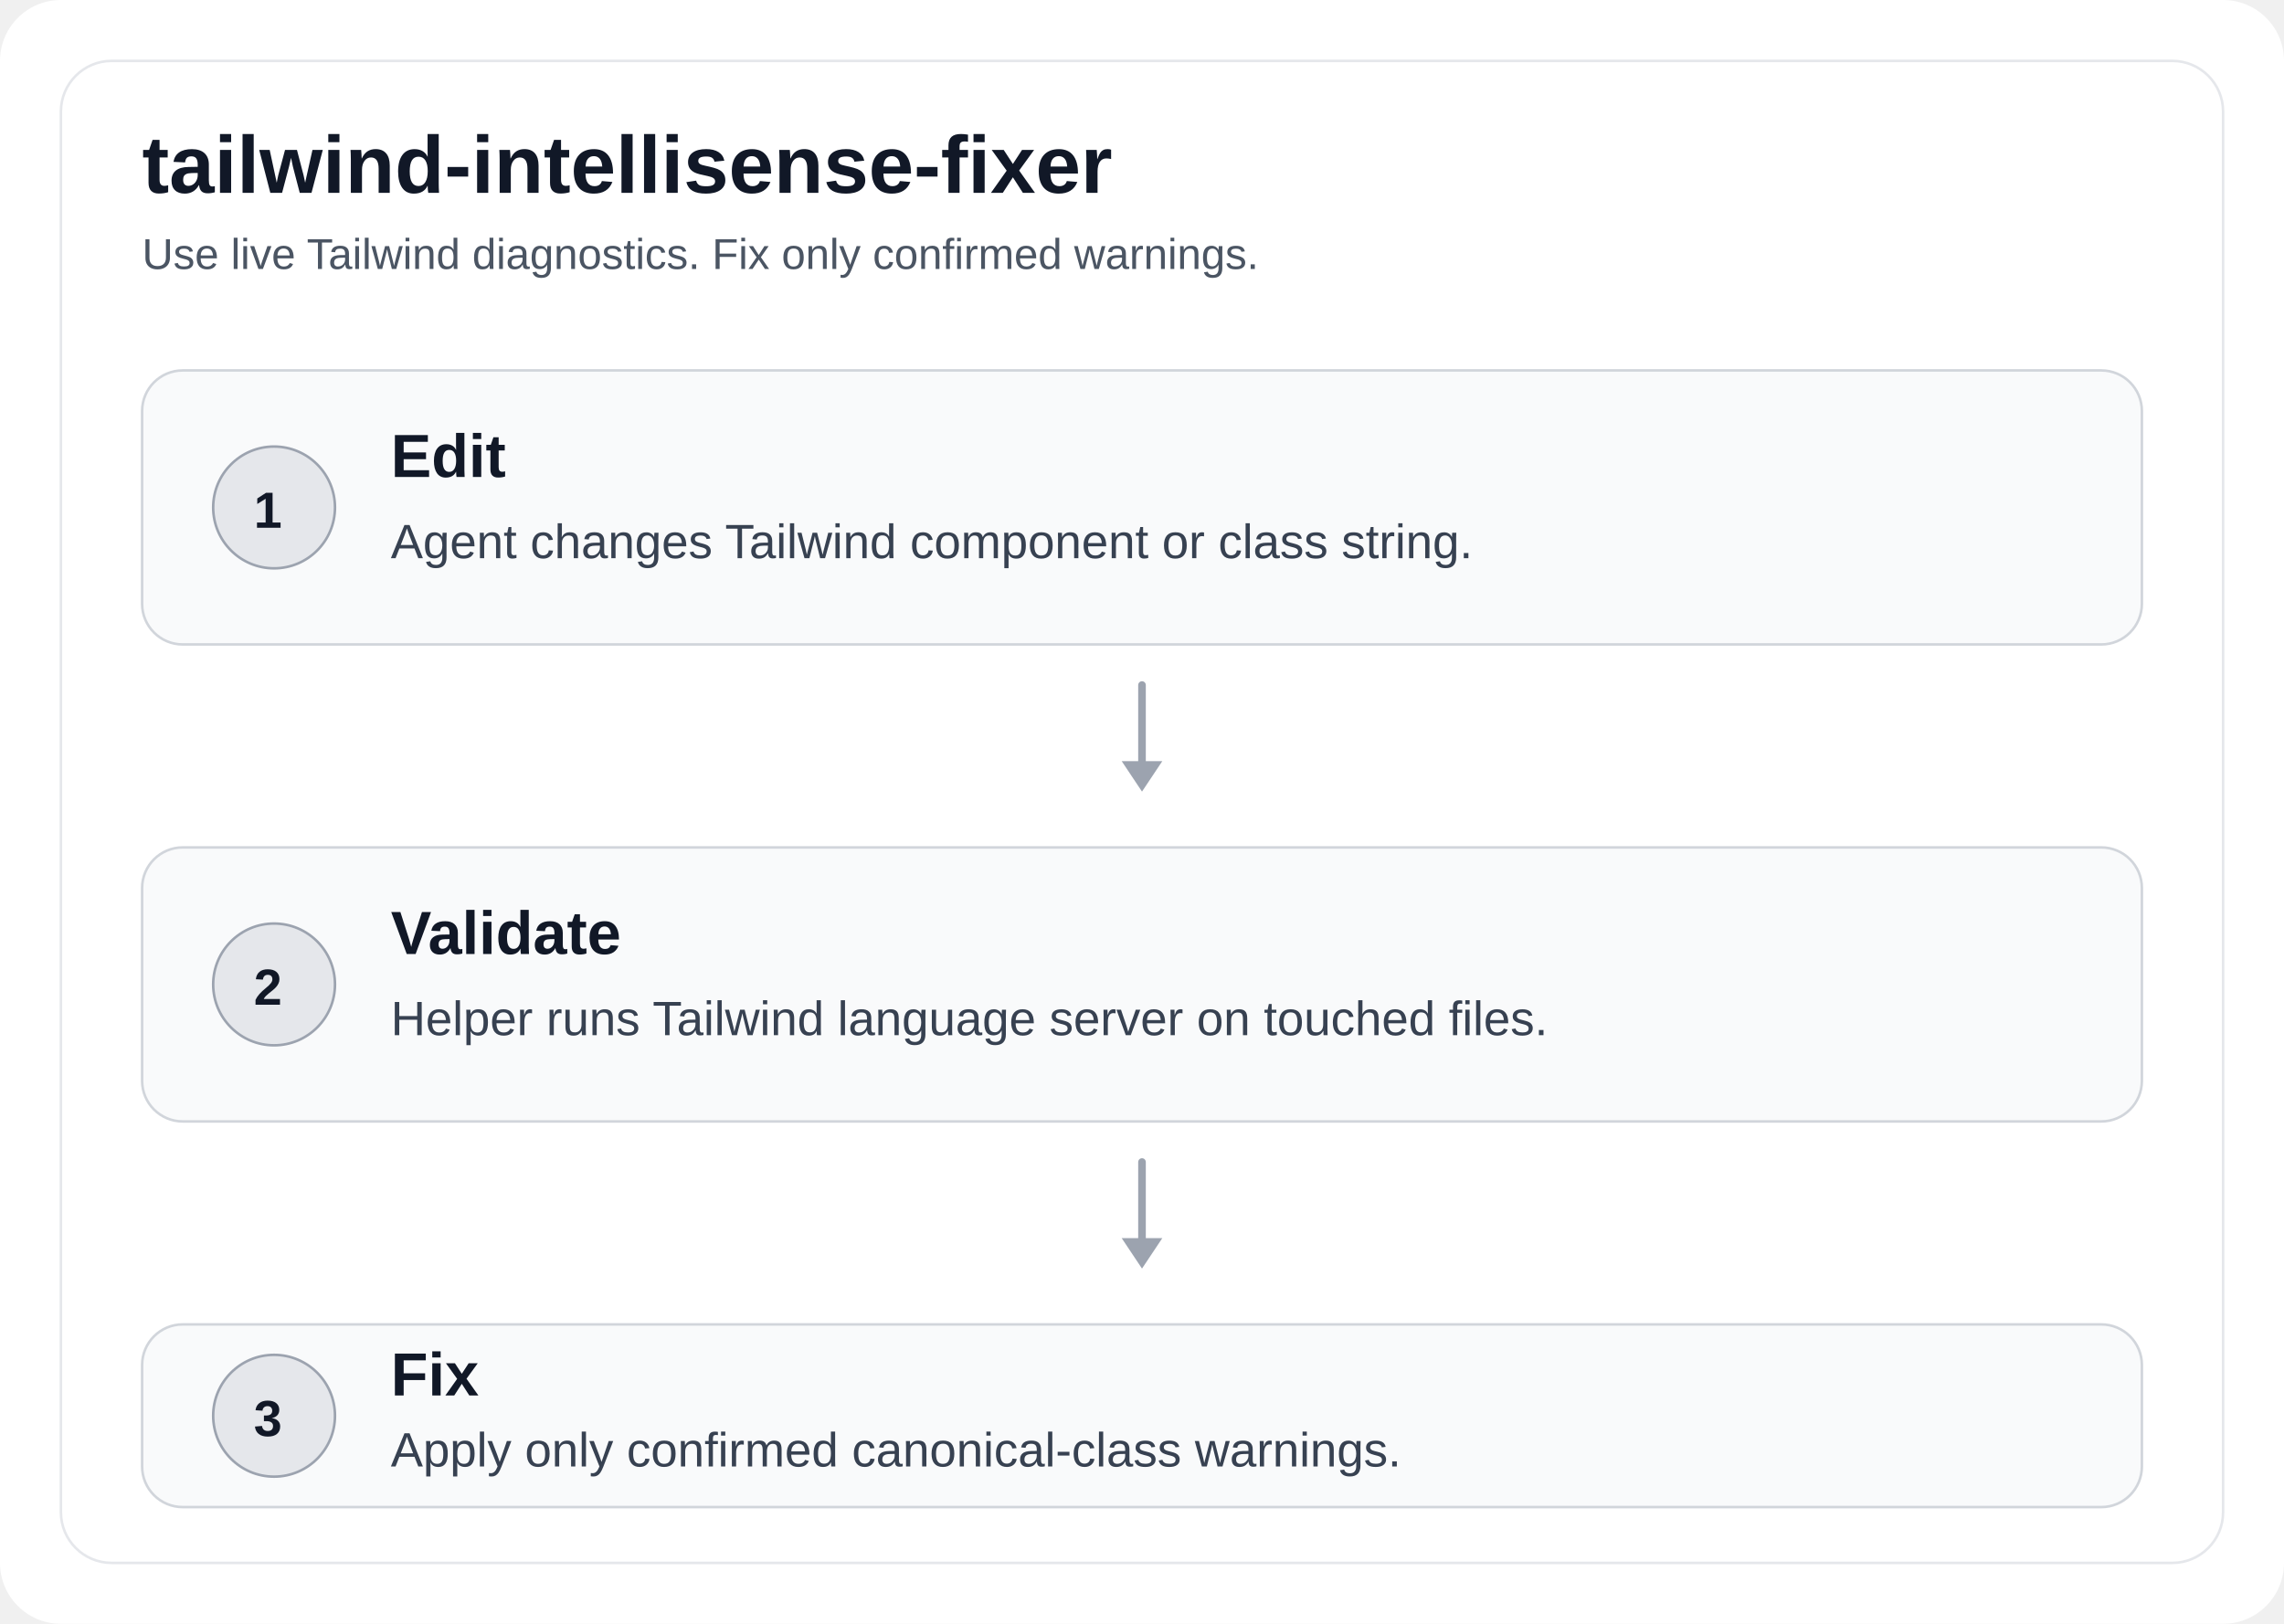
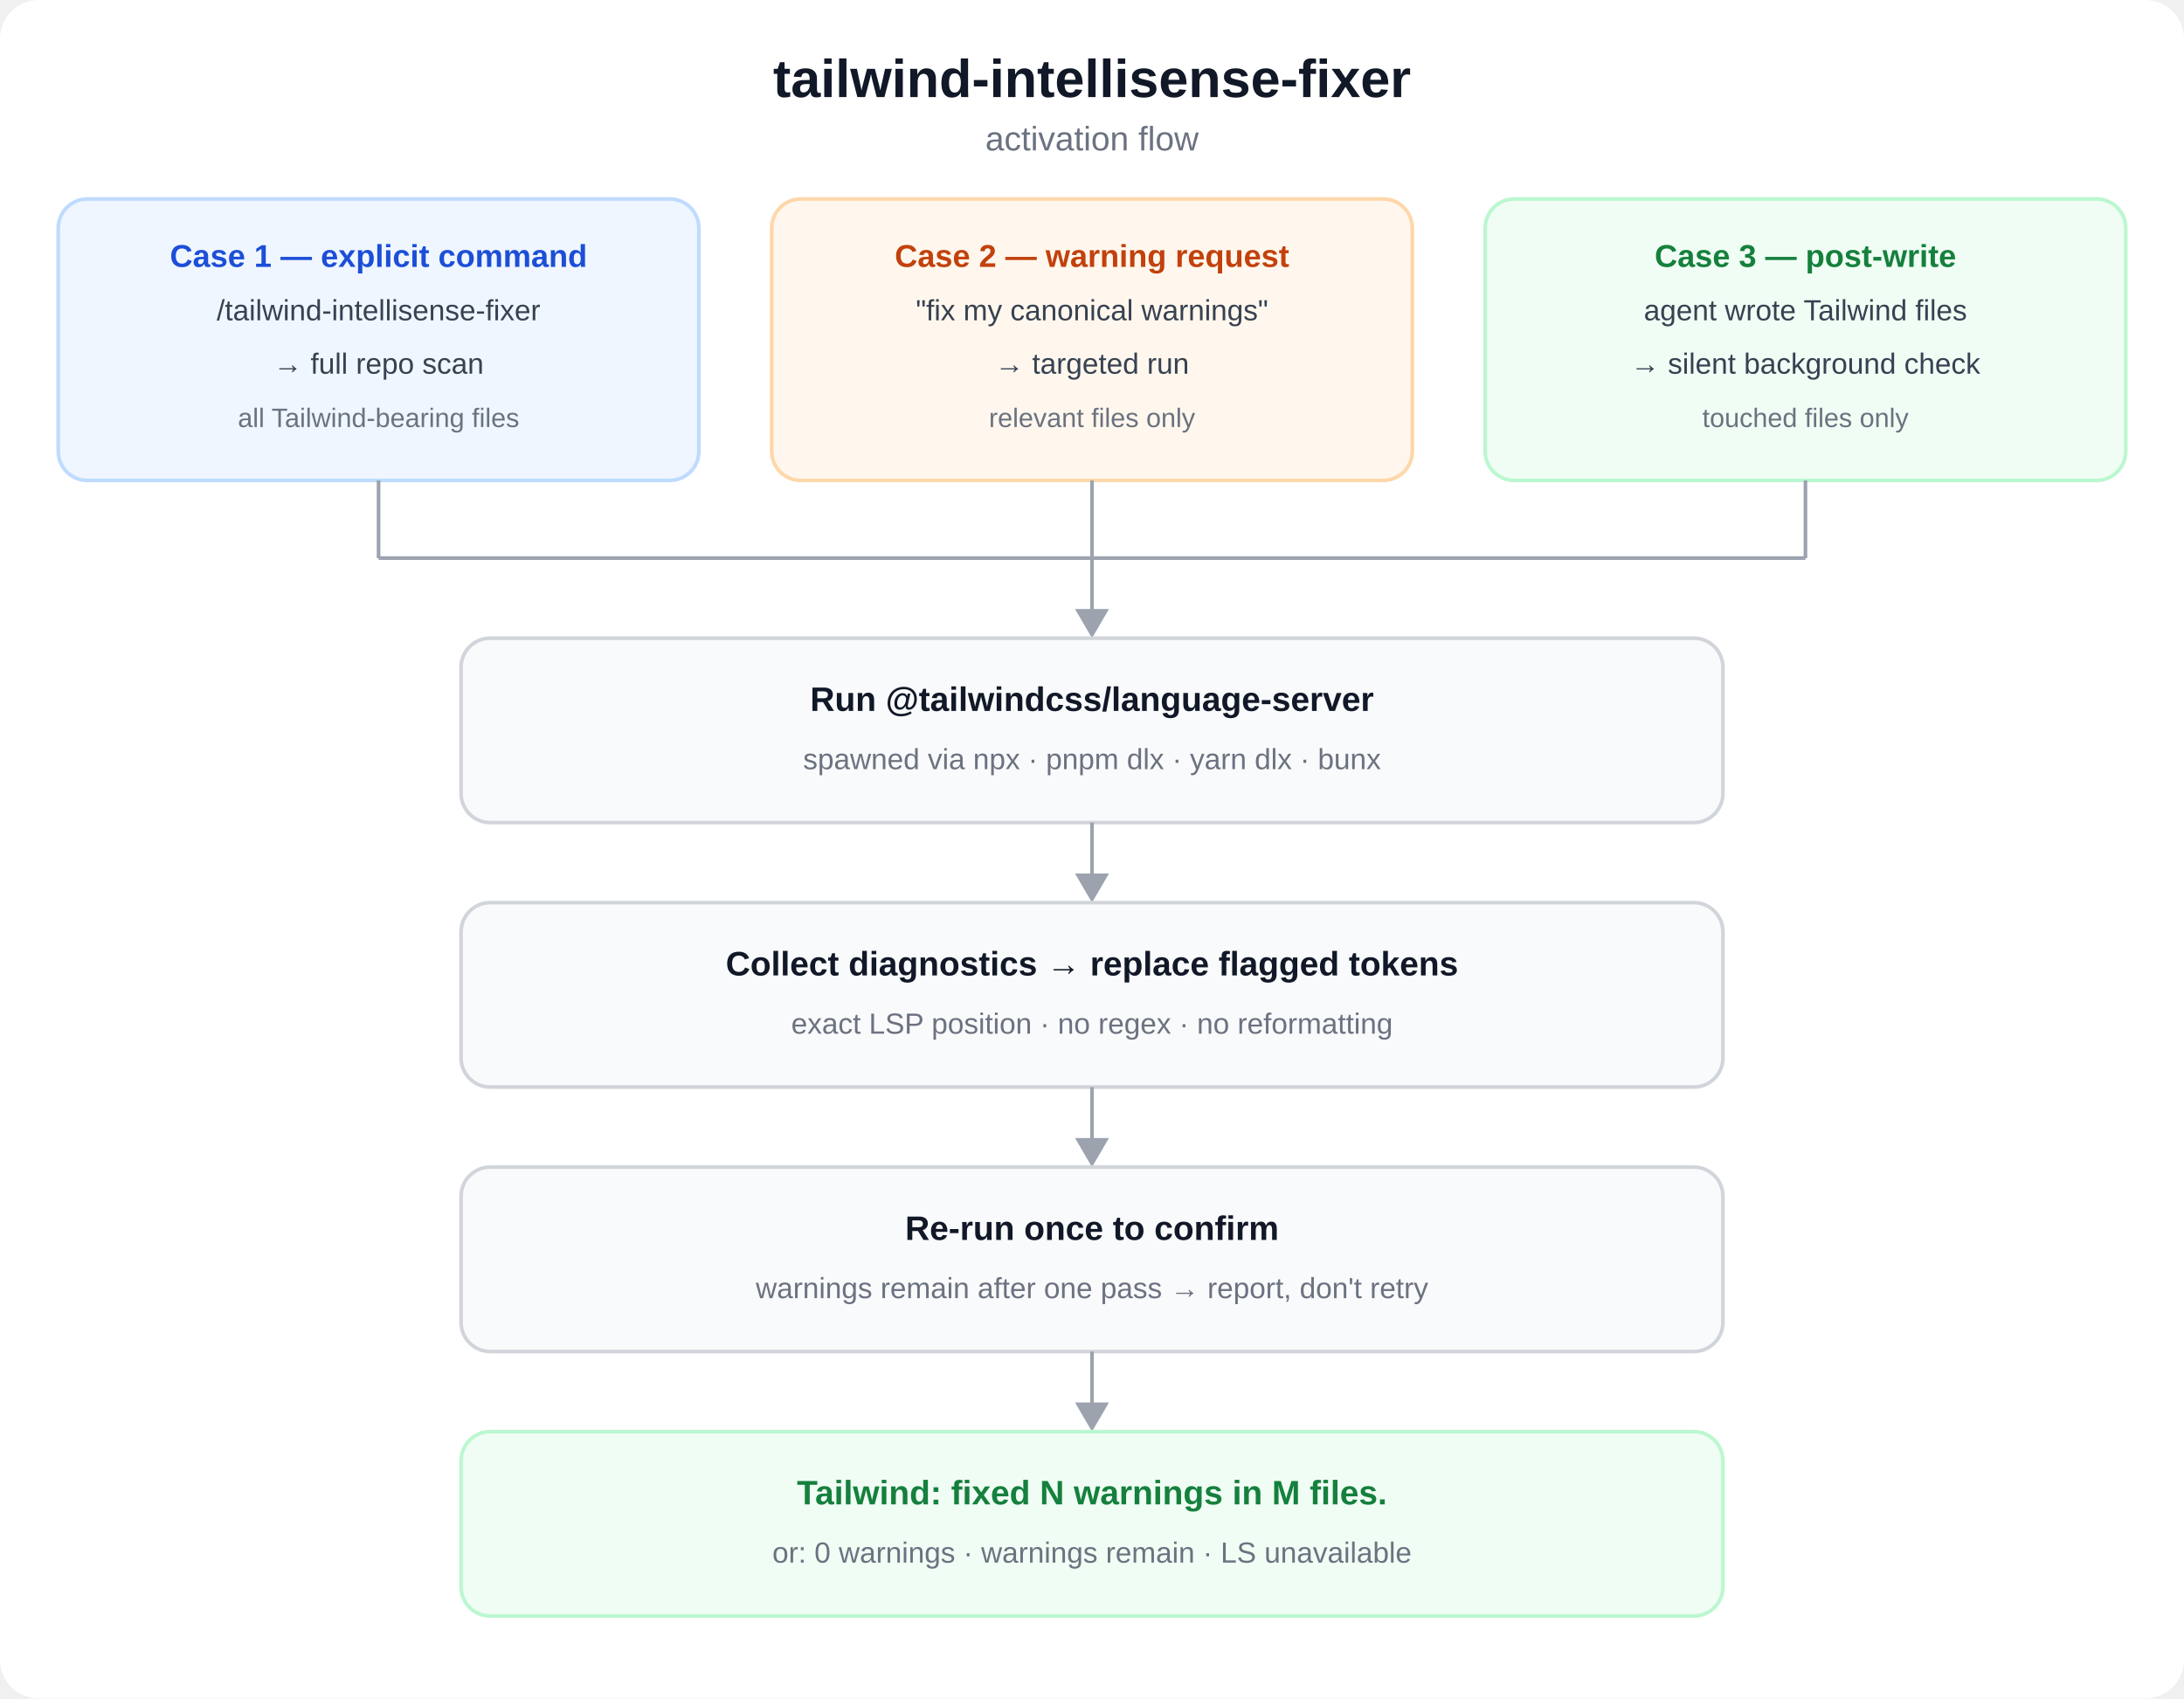
- <svg xmlns="http://www.w3.org/2000/svg" width="900" height="640" viewBox="0 0 900 640" fill="none" role="img" aria-labelledby="title desc">
-   <rect width="900" height="640" rx="24" fill="#FFFFFF" />
-   <rect x="24" y="24" width="852" height="592" rx="20" fill="#FFFFFF" stroke="#E5E7EB" />
-   <text x="56" y="76" fill="#111827" font-family="Arial, Helvetica, sans-serif" font-size="32" font-weight="700">tailwind-intellisense-fixer</text>
-   <text x="56" y="106" fill="#4B5563" font-family="Arial, Helvetica, sans-serif" font-size="17">Use live Tailwind diagnostics. Fix only confirmed warnings.</text>
-   <rect x="56" y="146" width="788" height="108" rx="16" fill="#F9FAFB" stroke="#D1D5DB" />
-   <circle cx="108" cy="200" r="24" fill="#E5E7EB" stroke="#9CA3AF" />
-   <text x="100" y="208" fill="#111827" font-family="Arial, Helvetica, sans-serif" font-size="20" font-weight="700">1</text>
-   <text x="154" y="188" fill="#111827" font-family="Arial, Helvetica, sans-serif" font-size="24" font-weight="700">Edit</text>
-   <text x="154" y="220" fill="#374151" font-family="Arial, Helvetica, sans-serif" font-size="19">Agent changes Tailwind component or class string.</text>
-   <path d="M450 270V302" stroke="#9CA3AF" stroke-width="3" stroke-linecap="round" />
-   <path d="M450 312L442 300H458L450 312Z" fill="#9CA3AF" />
-   <rect x="56" y="334" width="788" height="108" rx="16" fill="#F9FAFB" stroke="#D1D5DB" />
-   <circle cx="108" cy="388" r="24" fill="#E5E7EB" stroke="#9CA3AF" />
-   <text x="100" y="396" fill="#111827" font-family="Arial, Helvetica, sans-serif" font-size="20" font-weight="700">2</text>
-   <text x="154" y="376" fill="#111827" font-family="Arial, Helvetica, sans-serif" font-size="24" font-weight="700">Validate</text>
-   <text x="154" y="408" fill="#374151" font-family="Arial, Helvetica, sans-serif" font-size="19">Helper runs Tailwind language server on touched files.</text>
-   <path d="M450 458V490" stroke="#9CA3AF" stroke-width="3" stroke-linecap="round" />
-   <path d="M450 500L442 488H458L450 500Z" fill="#9CA3AF" />
-   <rect x="56" y="522" width="788" height="72" rx="16" fill="#F9FAFB" stroke="#D1D5DB" />
-   <circle cx="108" cy="558" r="24" fill="#E5E7EB" stroke="#9CA3AF" />
-   <text x="100" y="566" fill="#111827" font-family="Arial, Helvetica, sans-serif" font-size="20" font-weight="700">3</text>
-   <text x="154" y="550" fill="#111827" font-family="Arial, Helvetica, sans-serif" font-size="24" font-weight="700">Fix</text>
-   <text x="154" y="578" fill="#374151" font-family="Arial, Helvetica, sans-serif" font-size="19">Apply only confirmed canonical-class warnings.</text>
+ <svg xmlns="http://www.w3.org/2000/svg" width="900" height="700" viewBox="0 0 900 700" fill="none" role="img" aria-labelledby="title desc">
+   <rect width="900" height="700" rx="16" fill="#FFFFFF" />
+   <text x="450" y="40" text-anchor="middle" font-family="system-ui, Arial, sans-serif" font-size="22" font-weight="700" fill="#111827">tailwind-intellisense-fixer</text>
+   <text x="450" y="62" text-anchor="middle" font-family="system-ui, Arial, sans-serif" font-size="14" fill="#6B7280">activation flow</text>
+   <rect x="24" y="82" width="264" height="116" rx="12" fill="#EFF6FF" stroke="#BFDBFE" stroke-width="1.5" />
+   <text x="156" y="110" text-anchor="middle" font-family="system-ui, Arial, sans-serif" font-size="13" font-weight="700" fill="#1D4ED8">Case 1 — explicit command</text>
+   <text x="156" y="132" text-anchor="middle" font-family="system-ui, Arial, sans-serif" font-size="12" fill="#374151">/tailwind-intellisense-fixer</text>
+   <text x="156" y="154" text-anchor="middle" font-family="system-ui, Arial, sans-serif" font-size="12" fill="#374151">→ full repo scan</text>
+   <text x="156" y="176" text-anchor="middle" font-family="system-ui, Arial, sans-serif" font-size="11" fill="#6B7280">all Tailwind-bearing files</text>
+   <rect x="318" y="82" width="264" height="116" rx="12" fill="#FFF7ED" stroke="#FED7AA" stroke-width="1.5" />
+   <text x="450" y="110" text-anchor="middle" font-family="system-ui, Arial, sans-serif" font-size="13" font-weight="700" fill="#C2410C">Case 2 — warning request</text>
+   <text x="450" y="132" text-anchor="middle" font-family="system-ui, Arial, sans-serif" font-size="12" fill="#374151">"fix my canonical warnings"</text>
+   <text x="450" y="154" text-anchor="middle" font-family="system-ui, Arial, sans-serif" font-size="12" fill="#374151">→ targeted run</text>
+   <text x="450" y="176" text-anchor="middle" font-family="system-ui, Arial, sans-serif" font-size="11" fill="#6B7280">relevant files only</text>
+   <rect x="612" y="82" width="264" height="116" rx="12" fill="#F0FDF4" stroke="#BBF7D0" stroke-width="1.5" />
+   <text x="744" y="110" text-anchor="middle" font-family="system-ui, Arial, sans-serif" font-size="13" font-weight="700" fill="#15803D">Case 3 — post-write</text>
+   <text x="744" y="132" text-anchor="middle" font-family="system-ui, Arial, sans-serif" font-size="12" fill="#374151">agent wrote Tailwind files</text>
+   <text x="744" y="154" text-anchor="middle" font-family="system-ui, Arial, sans-serif" font-size="12" fill="#374151">→ silent background check</text>
+   <text x="744" y="176" text-anchor="middle" font-family="system-ui, Arial, sans-serif" font-size="11" fill="#6B7280">touched files only</text>
+   <line x1="156" y1="198" x2="156" y2="230" stroke="#9CA3AF" stroke-width="1.5" />
+   <line x1="450" y1="198" x2="450" y2="230" stroke="#9CA3AF" stroke-width="1.5" />
+   <line x1="744" y1="198" x2="744" y2="230" stroke="#9CA3AF" stroke-width="1.5" />
+   <line x1="156" y1="230" x2="744" y2="230" stroke="#9CA3AF" stroke-width="1.5" />
+   <line x1="450" y1="230" x2="450" y2="252" stroke="#9CA3AF" stroke-width="1.5" />
+   <polygon points="443,251 457,251 450,263" fill="#9CA3AF" />
+   <rect x="190" y="263" width="520" height="76" rx="12" fill="#F9FAFB" stroke="#D1D5DB" stroke-width="1.5" />
+   <text x="450" y="293" text-anchor="middle" font-family="system-ui, Arial, sans-serif" font-size="14" font-weight="700" fill="#111827">Run @tailwindcss/language-server</text>
+   <text x="450" y="317" text-anchor="middle" font-family="system-ui, Arial, sans-serif" font-size="12" fill="#6B7280">spawned via npx · pnpm dlx · yarn dlx · bunx</text>
+   <line x1="450" y1="339" x2="450" y2="361" stroke="#9CA3AF" stroke-width="1.5" />
+   <polygon points="443,360 457,360 450,372" fill="#9CA3AF" />
+   <rect x="190" y="372" width="520" height="76" rx="12" fill="#F9FAFB" stroke="#D1D5DB" stroke-width="1.5" />
+   <text x="450" y="402" text-anchor="middle" font-family="system-ui, Arial, sans-serif" font-size="14" font-weight="700" fill="#111827">Collect diagnostics → replace flagged tokens</text>
+   <text x="450" y="426" text-anchor="middle" font-family="system-ui, Arial, sans-serif" font-size="12" fill="#6B7280">exact LSP position · no regex · no reformatting</text>
+   <line x1="450" y1="448" x2="450" y2="470" stroke="#9CA3AF" stroke-width="1.5" />
+   <polygon points="443,469 457,469 450,481" fill="#9CA3AF" />
+   <rect x="190" y="481" width="520" height="76" rx="12" fill="#F9FAFB" stroke="#D1D5DB" stroke-width="1.5" />
+   <text x="450" y="511" text-anchor="middle" font-family="system-ui, Arial, sans-serif" font-size="14" font-weight="700" fill="#111827">Re-run once to confirm</text>
+   <text x="450" y="535" text-anchor="middle" font-family="system-ui, Arial, sans-serif" font-size="12" fill="#6B7280">warnings remain after one pass → report, don't retry</text>
+   <line x1="450" y1="557" x2="450" y2="579" stroke="#9CA3AF" stroke-width="1.5" />
+   <polygon points="443,578 457,578 450,590" fill="#9CA3AF" />
+   <rect x="190" y="590" width="520" height="76" rx="12" fill="#F0FDF4" stroke="#BBF7D0" stroke-width="1.5" />
+   <text x="450" y="620" text-anchor="middle" font-family="system-ui, Arial, sans-serif" font-size="14" font-weight="700" fill="#15803D">Tailwind: fixed N warnings in M files.</text>
+   <text x="450" y="644" text-anchor="middle" font-family="system-ui, Arial, sans-serif" font-size="12" fill="#6B7280">or: 0 warnings · warnings remain · LS unavailable</text>
</svg>
